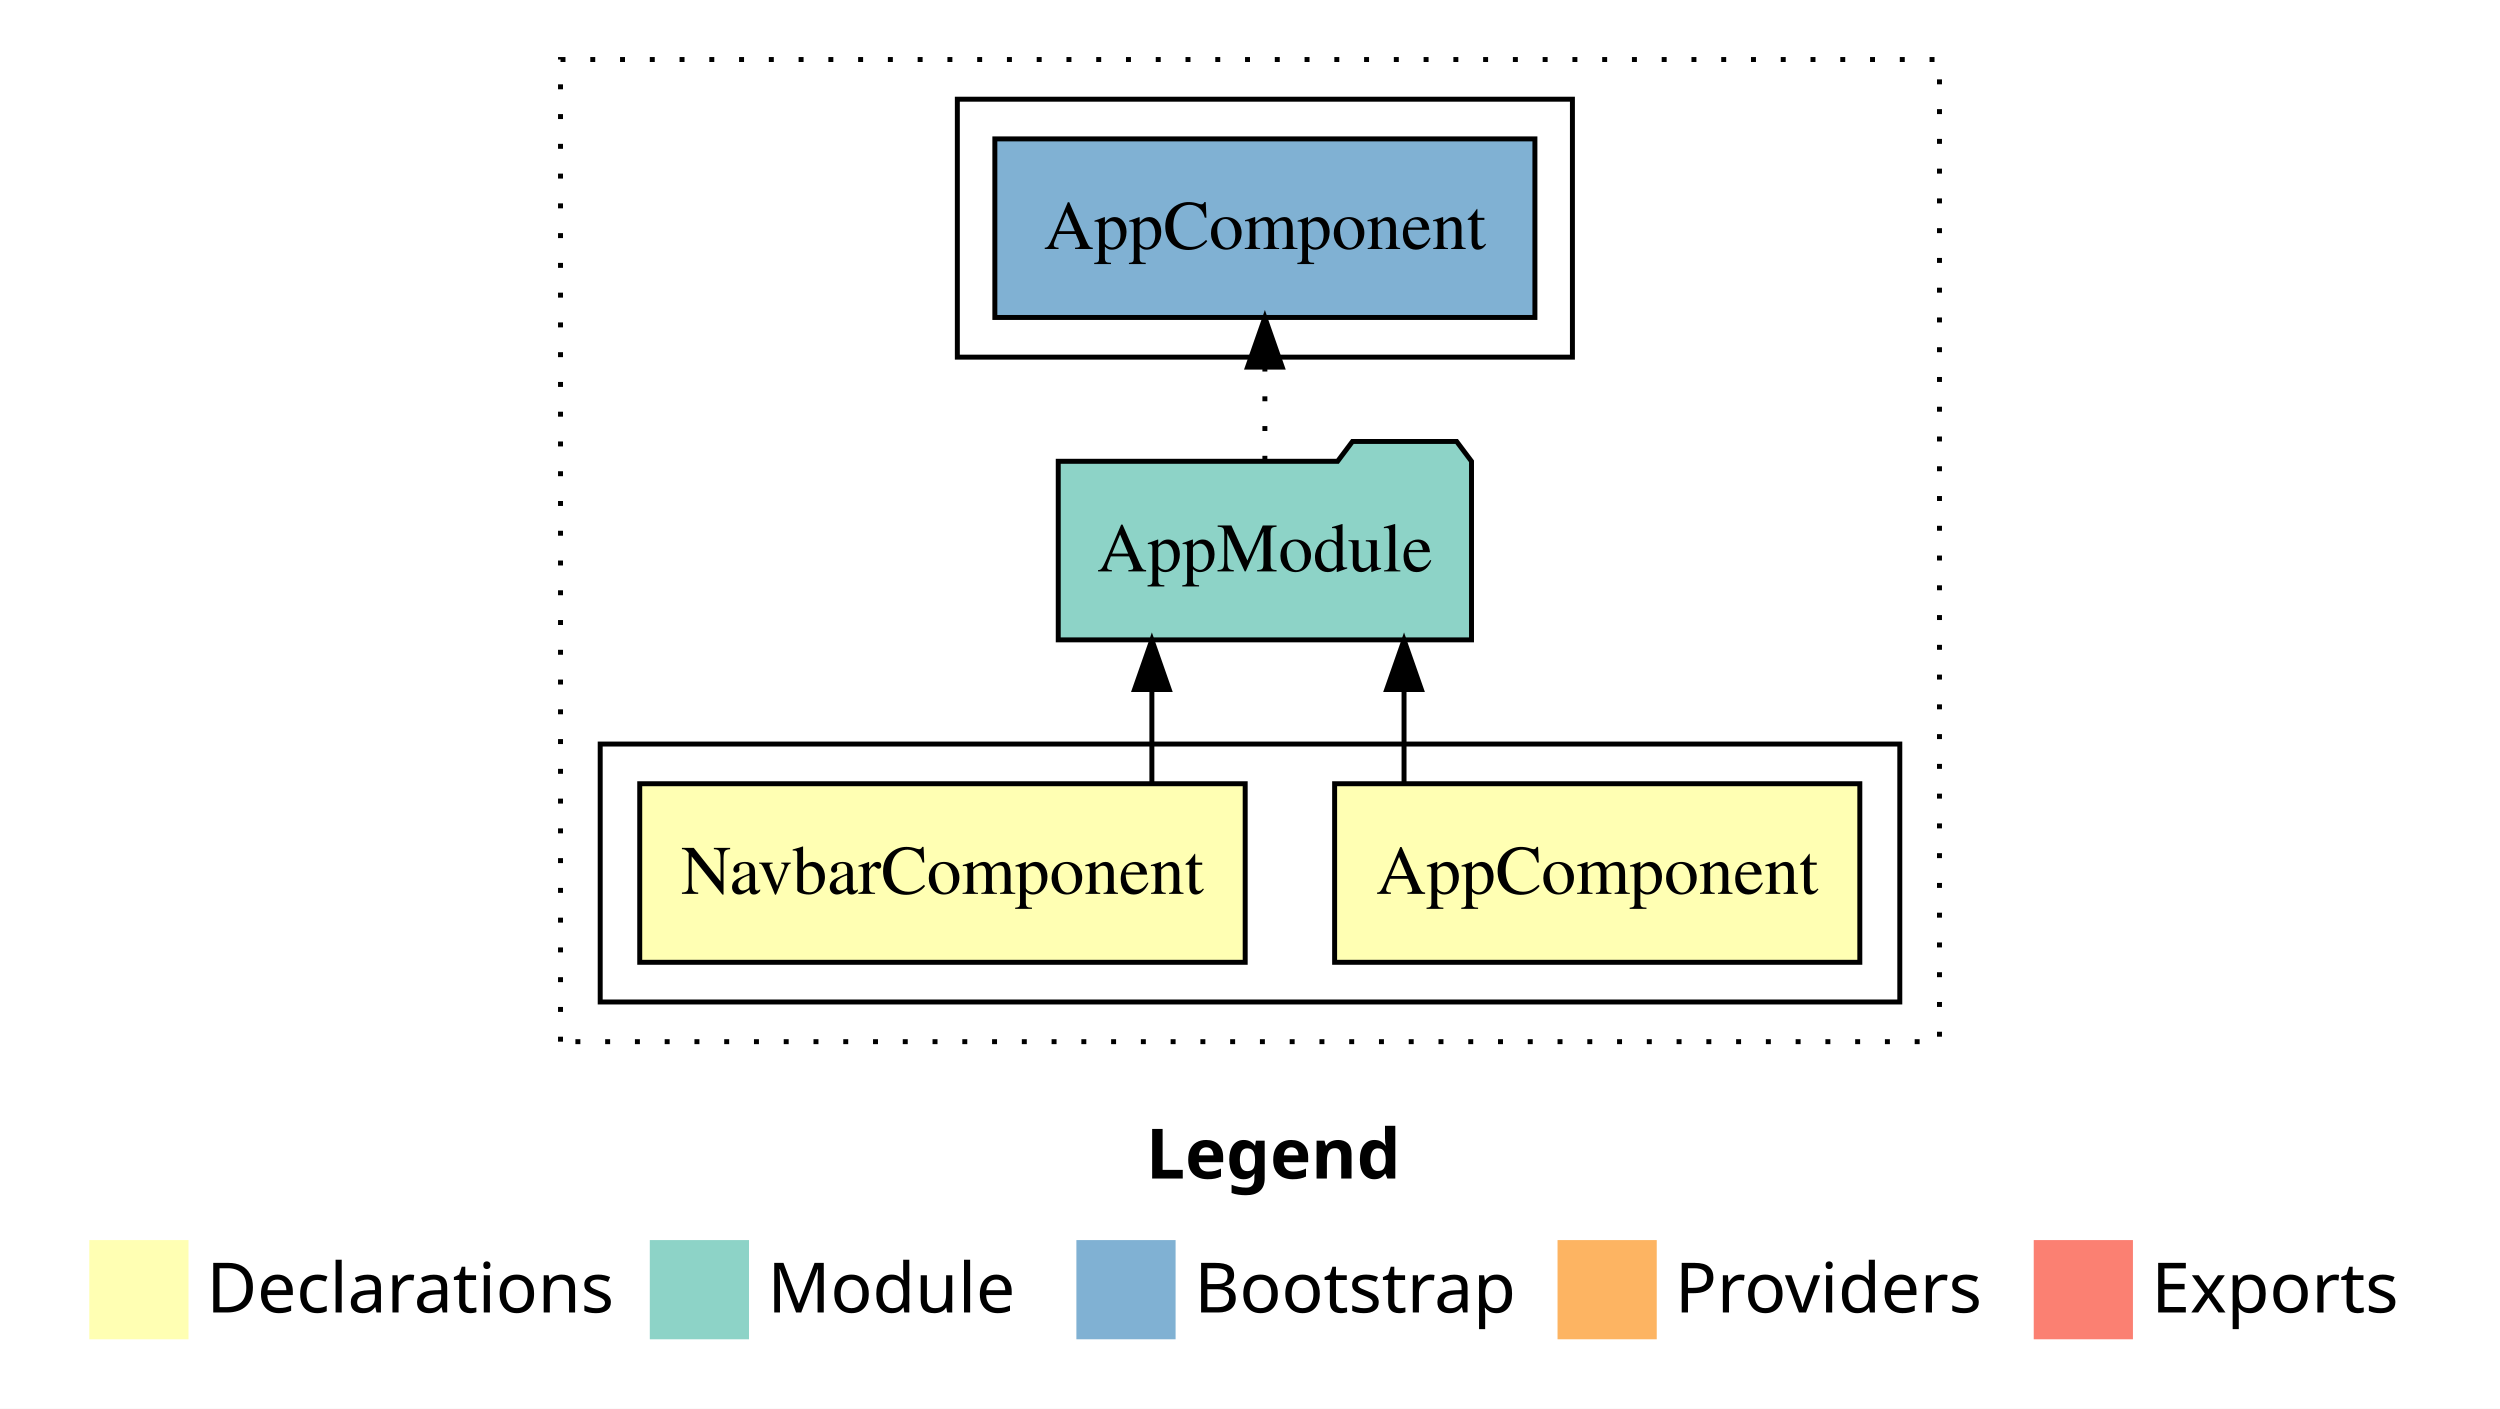
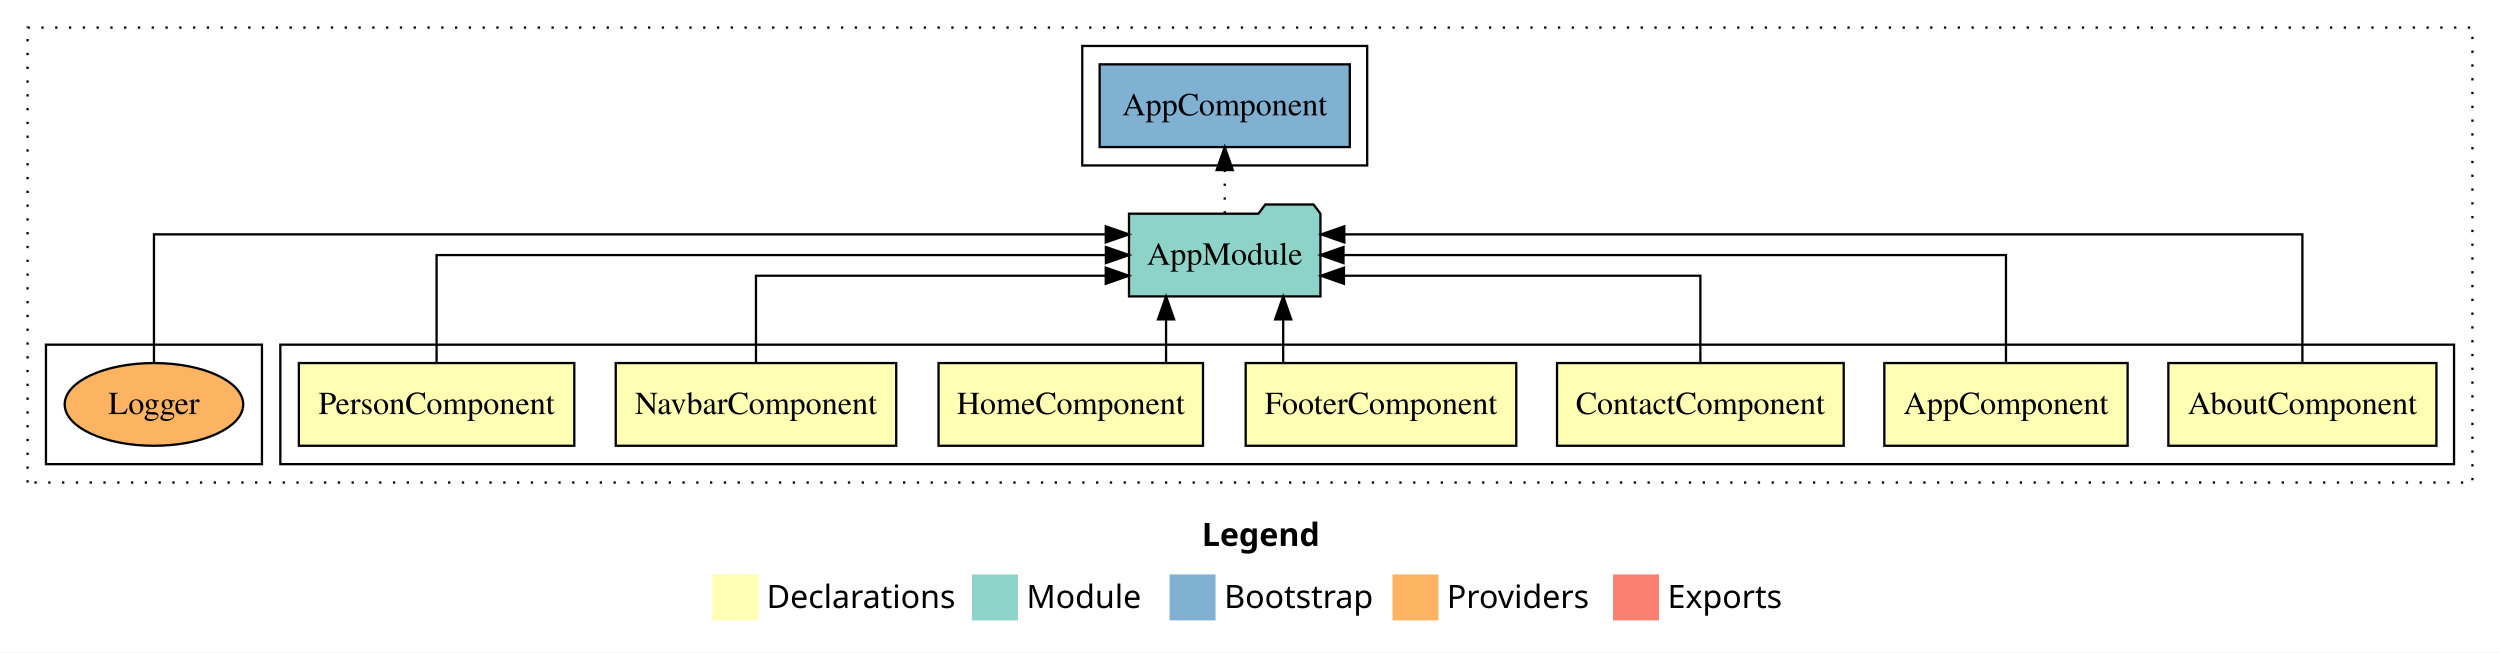
- <svg xmlns="http://www.w3.org/2000/svg" width="504pt" height="284pt" viewBox="0.00 0.00 504.00 284.00">
+ <svg xmlns="http://www.w3.org/2000/svg" width="1088pt" height="284pt" viewBox="0.00 0.00 1088.00 284.00">
  <g id="graph0" class="graph" transform="scale(1 1) rotate(0) translate(4 280)">
-     <polygon fill="#ffffff" stroke="transparent" points="-4,4 -4,-280 500,-280 500,4 -4,4" />
-     <text text-anchor="start" x="227.009" y="-42.4" font-family="sans-serif" font-weight="bold" font-size="14.00" fill="#000000">Legend</text>
-     <polygon fill="#ffffb3" stroke="transparent" points="14,-10 14,-30 34,-30 34,-10 14,-10" />
-     <text text-anchor="start" x="37.629" y="-15.4" font-family="sans-serif" font-size="14.00" fill="#000000">  Declarations</text>
-     <polygon fill="#8dd3c7" stroke="transparent" points="127,-10 127,-30 147,-30 147,-10 127,-10" />
-     <text text-anchor="start" x="150.725" y="-15.4" font-family="sans-serif" font-size="14.00" fill="#000000">  Module</text>
-     <polygon fill="#80b1d3" stroke="transparent" points="213,-10 213,-30 233,-30 233,-10 213,-10" />
-     <text text-anchor="start" x="236.781" y="-15.4" font-family="sans-serif" font-size="14.00" fill="#000000">  Bootstrap</text>
-     <polygon fill="#fdb462" stroke="transparent" points="310,-10 310,-30 330,-30 330,-10 310,-10" />
-     <text text-anchor="start" x="333.673" y="-15.4" font-family="sans-serif" font-size="14.00" fill="#000000">  Providers</text>
-     <polygon fill="#fb8072" stroke="transparent" points="406,-10 406,-30 426,-30 426,-10 406,-10" />
-     <text text-anchor="start" x="429.726" y="-15.4" font-family="sans-serif" font-size="14.00" fill="#000000">  Exports</text>
+     <polygon fill="#ffffff" stroke="transparent" points="-4,4 -4,-280 1084,-280 1084,4 -4,4" />
+     <text text-anchor="start" x="519.009" y="-42.4" font-family="sans-serif" font-weight="bold" font-size="14.00" fill="#000000">Legend</text>
+     <polygon fill="#ffffb3" stroke="transparent" points="306,-10 306,-30 326,-30 326,-10 306,-10" />
+     <text text-anchor="start" x="329.629" y="-15.4" font-family="sans-serif" font-size="14.00" fill="#000000">  Declarations</text>
+     <polygon fill="#8dd3c7" stroke="transparent" points="419,-10 419,-30 439,-30 439,-10 419,-10" />
+     <text text-anchor="start" x="442.725" y="-15.4" font-family="sans-serif" font-size="14.00" fill="#000000">  Module</text>
+     <polygon fill="#80b1d3" stroke="transparent" points="505,-10 505,-30 525,-30 525,-10 505,-10" />
+     <text text-anchor="start" x="528.781" y="-15.4" font-family="sans-serif" font-size="14.00" fill="#000000">  Bootstrap</text>
+     <polygon fill="#fdb462" stroke="transparent" points="602,-10 602,-30 622,-30 622,-10 602,-10" />
+     <text text-anchor="start" x="625.673" y="-15.4" font-family="sans-serif" font-size="14.00" fill="#000000">  Providers</text>
+     <polygon fill="#fb8072" stroke="transparent" points="698,-10 698,-30 718,-30 718,-10 698,-10" />
+     <text text-anchor="start" x="721.726" y="-15.4" font-family="sans-serif" font-size="14.00" fill="#000000">  Exports</text>
    <g id="clust1" class="cluster">
-       <polygon fill="none" stroke="#000000" stroke-dasharray="1,5" points="109,-70 109,-268 387,-268 387,-70 109,-70" />
+       <polygon fill="none" stroke="#000000" stroke-dasharray="1,5" points="8,-70 8,-268 1072,-268 1072,-70 8,-70" />
    </g>
    <g id="clust2" class="cluster">
-       <polygon fill="none" stroke="#000000" points="117,-78 117,-130 379,-130 379,-78 117,-78" />
+       <polygon fill="none" stroke="#000000" points="118,-78 118,-130 1064,-130 1064,-78 118,-78" />
    </g>
-     <g id="clust7" class="cluster">
-       <polygon fill="none" stroke="#000000" points="189,-208 189,-260 313,-260 313,-208 189,-208" />
+     <g id="clust12" class="cluster">
+       <polygon fill="none" stroke="#000000" points="467,-208 467,-260 591,-260 591,-208 467,-208" />
+     </g>
+     <g id="clust13" class="cluster">
+       <polygon fill="none" stroke="#000000" points="16,-78 16,-130 110,-130 110,-78 16,-78" />
    </g>
    <g id="node1" class="node">
-       <polygon fill="#ffffb3" stroke="#000000" points="370.94,-122 265.06,-122 265.06,-86 370.94,-86 370.94,-122" />
-       <text text-anchor="middle" x="318" y="-99.8" font-family="Times,serif" font-size="14.00" fill="#000000">AppComponent</text>
+       <polygon fill="#ffffb3" stroke="#000000" points="1056.33,-122 939.67,-122 939.67,-86 1056.33,-86 1056.33,-122" />
+       <text text-anchor="middle" x="998" y="-99.8" font-family="Times,serif" font-size="14.00" fill="#000000">AboutComponent</text>
+     </g>
+     <g id="node8" class="node">
+       <polygon fill="#8dd3c7" stroke="#000000" points="570.657,-187 567.657,-191 546.657,-191 543.657,-187 487.343,-187 487.343,-151 570.657,-151 570.657,-187" />
+       <text text-anchor="middle" x="529" y="-164.8" font-family="Times,serif" font-size="14.00" fill="#000000">AppModule</text>
+     </g>
+     <g id="edge1" class="edge">
+       <path fill="none" stroke="#000000" d="M998,-122.292C998,-144.206 998,-178 998,-178 998,-178 581.033,-178 581.033,-178" />
+       <polygon fill="#000000" stroke="#000000" points="581.033,-174.5 571.033,-178 581.033,-181.5 581.033,-174.5" />
+     </g>
+     <g id="node2" class="node">
+       <polygon fill="#ffffb3" stroke="#000000" points="921.94,-122 816.06,-122 816.06,-86 921.94,-86 921.94,-122" />
+       <text text-anchor="middle" x="869" y="-99.8" font-family="Times,serif" font-size="14.00" fill="#000000">AppComponent</text>
+     </g>
+     <g id="edge2" class="edge">
+       <path fill="none" stroke="#000000" d="M869,-122.106C869,-141.339 869,-169 869,-169 869,-169 580.691,-169 580.691,-169" />
+       <polygon fill="#000000" stroke="#000000" points="580.691,-165.5 570.691,-169 580.691,-172.5 580.691,-165.5" />
    </g>
    <g id="node3" class="node">
-       <polygon fill="#8dd3c7" stroke="#000000" points="292.657,-187 289.657,-191 268.657,-191 265.657,-187 209.343,-187 209.343,-151 292.657,-151 292.657,-187" />
-       <text text-anchor="middle" x="251" y="-164.8" font-family="Times,serif" font-size="14.00" fill="#000000">AppModule</text>
+       <polygon fill="#ffffb3" stroke="#000000" points="798.38,-122 673.62,-122 673.62,-86 798.38,-86 798.38,-122" />
+       <text text-anchor="middle" x="736" y="-99.8" font-family="Times,serif" font-size="14.00" fill="#000000">ContactComponent</text>
    </g>
-     <g id="edge1" class="edge">
-       <path fill="none" stroke="#000000" d="M279.054,-122.106C279.054,-122.106 279.054,-140.991 279.054,-140.991" />
-       <polygon fill="#000000" stroke="#000000" points="275.554,-140.991 279.054,-150.991 282.554,-140.991 275.554,-140.991" />
-     </g>
-     <g id="node2" class="node">
-       <polygon fill="#ffffb3" stroke="#000000" points="247.03,-122 124.97,-122 124.97,-86 247.03,-86 247.03,-122" />
-       <text text-anchor="middle" x="186" y="-99.8" font-family="Times,serif" font-size="14.00" fill="#000000">NavbarComponent</text>
-     </g>
-     <g id="edge2" class="edge">
-       <path fill="none" stroke="#000000" d="M228.218,-122.106C228.218,-122.106 228.218,-140.991 228.218,-140.991" />
-       <polygon fill="#000000" stroke="#000000" points="224.718,-140.991 228.218,-150.991 231.718,-140.991 224.718,-140.991" />
+     <g id="edge3" class="edge">
+       <path fill="none" stroke="#000000" d="M736,-122.027C736,-138.398 736,-160 736,-160 736,-160 580.889,-160 580.889,-160" />
+       <polygon fill="#000000" stroke="#000000" points="580.89,-156.5 570.889,-160 580.889,-163.5 580.89,-156.5" />
    </g>
    <g id="node4" class="node">
-       <polygon fill="#80b1d3" stroke="#000000" points="305.439,-252 196.561,-252 196.561,-216 305.439,-216 305.439,-252" />
-       <text text-anchor="middle" x="251" y="-229.8" font-family="Times,serif" font-size="14.00" fill="#000000">AppComponent </text>
+       <polygon fill="#ffffb3" stroke="#000000" points="655.881,-122 538.119,-122 538.119,-86 655.881,-86 655.881,-122" />
+       <text text-anchor="middle" x="597" y="-99.8" font-family="Times,serif" font-size="14.00" fill="#000000">FooterComponent</text>
    </g>
-     <g id="edge3" class="edge">
-       <path fill="none" stroke="#000000" stroke-dasharray="1,5" d="M251,-187.106C251,-187.106 251,-205.991 251,-205.991" />
-       <polygon fill="#000000" stroke="#000000" points="247.5,-205.991 251,-215.991 254.5,-205.991 247.5,-205.991" />
+     <g id="edge4" class="edge">
+       <path fill="none" stroke="#000000" d="M554.444,-122.106C554.444,-122.106 554.444,-140.991 554.444,-140.991" />
+       <polygon fill="#000000" stroke="#000000" points="550.944,-140.991 554.444,-150.991 557.944,-140.991 550.944,-140.991" />
+     </g>
+     <g id="node5" class="node">
+       <polygon fill="#ffffb3" stroke="#000000" points="519.545,-122 404.455,-122 404.455,-86 519.545,-86 519.545,-122" />
+       <text text-anchor="middle" x="462" y="-99.8" font-family="Times,serif" font-size="14.00" fill="#000000">HomeComponent</text>
+     </g>
+     <g id="edge5" class="edge">
+       <path fill="none" stroke="#000000" d="M503.472,-122.106C503.472,-122.106 503.472,-140.991 503.472,-140.991" />
+       <polygon fill="#000000" stroke="#000000" points="499.972,-140.991 503.472,-150.991 506.972,-140.991 499.972,-140.991" />
+     </g>
+     <g id="node6" class="node">
+       <polygon fill="#ffffb3" stroke="#000000" points="386.03,-122 263.97,-122 263.97,-86 386.03,-86 386.03,-122" />
+       <text text-anchor="middle" x="325" y="-99.8" font-family="Times,serif" font-size="14.00" fill="#000000">NavbarComponent</text>
+     </g>
+     <g id="edge6" class="edge">
+       <path fill="none" stroke="#000000" d="M325,-122.027C325,-138.398 325,-160 325,-160 325,-160 477.225,-160 477.225,-160" />
+       <polygon fill="#000000" stroke="#000000" points="477.225,-163.5 487.225,-160 477.225,-156.5 477.225,-163.5" />
+     </g>
+     <g id="node7" class="node">
+       <polygon fill="#ffffb3" stroke="#000000" points="245.936,-122 126.064,-122 126.064,-86 245.936,-86 245.936,-122" />
+       <text text-anchor="middle" x="186" y="-99.8" font-family="Times,serif" font-size="14.00" fill="#000000">PersonComponent</text>
+     </g>
+     <g id="edge7" class="edge">
+       <path fill="none" stroke="#000000" d="M186,-122.106C186,-141.339 186,-169 186,-169 186,-169 477.284,-169 477.284,-169" />
+       <polygon fill="#000000" stroke="#000000" points="477.284,-172.5 487.284,-169 477.284,-165.5 477.284,-172.5" />
+     </g>
+     <g id="node9" class="node">
+       <polygon fill="#80b1d3" stroke="#000000" points="583.439,-252 474.561,-252 474.561,-216 583.439,-216 583.439,-252" />
+       <text text-anchor="middle" x="529" y="-229.8" font-family="Times,serif" font-size="14.00" fill="#000000">AppComponent </text>
+     </g>
+     <g id="edge8" class="edge">
+       <path fill="none" stroke="#000000" stroke-dasharray="1,5" d="M529,-187.106C529,-187.106 529,-205.991 529,-205.991" />
+       <polygon fill="#000000" stroke="#000000" points="525.5,-205.991 529,-215.991 532.5,-205.991 525.5,-205.991" />
+     </g>
+     <g id="node10" class="node">
+       <ellipse fill="#fdb462" stroke="#000000" cx="63" cy="-104" rx="38.846" ry="18" />
+       <text text-anchor="middle" x="63" y="-99.8" font-family="Times,serif" font-size="14.00" fill="#000000">Logger</text>
+     </g>
+     <g id="edge9" class="edge">
+       <path fill="none" stroke="#000000" d="M63,-122.292C63,-144.206 63,-178 63,-178 63,-178 477.236,-178 477.236,-178" />
+       <polygon fill="#000000" stroke="#000000" points="477.236,-181.5 487.236,-178 477.236,-174.5 477.236,-181.5" />
    </g>
  </g>
</svg>
